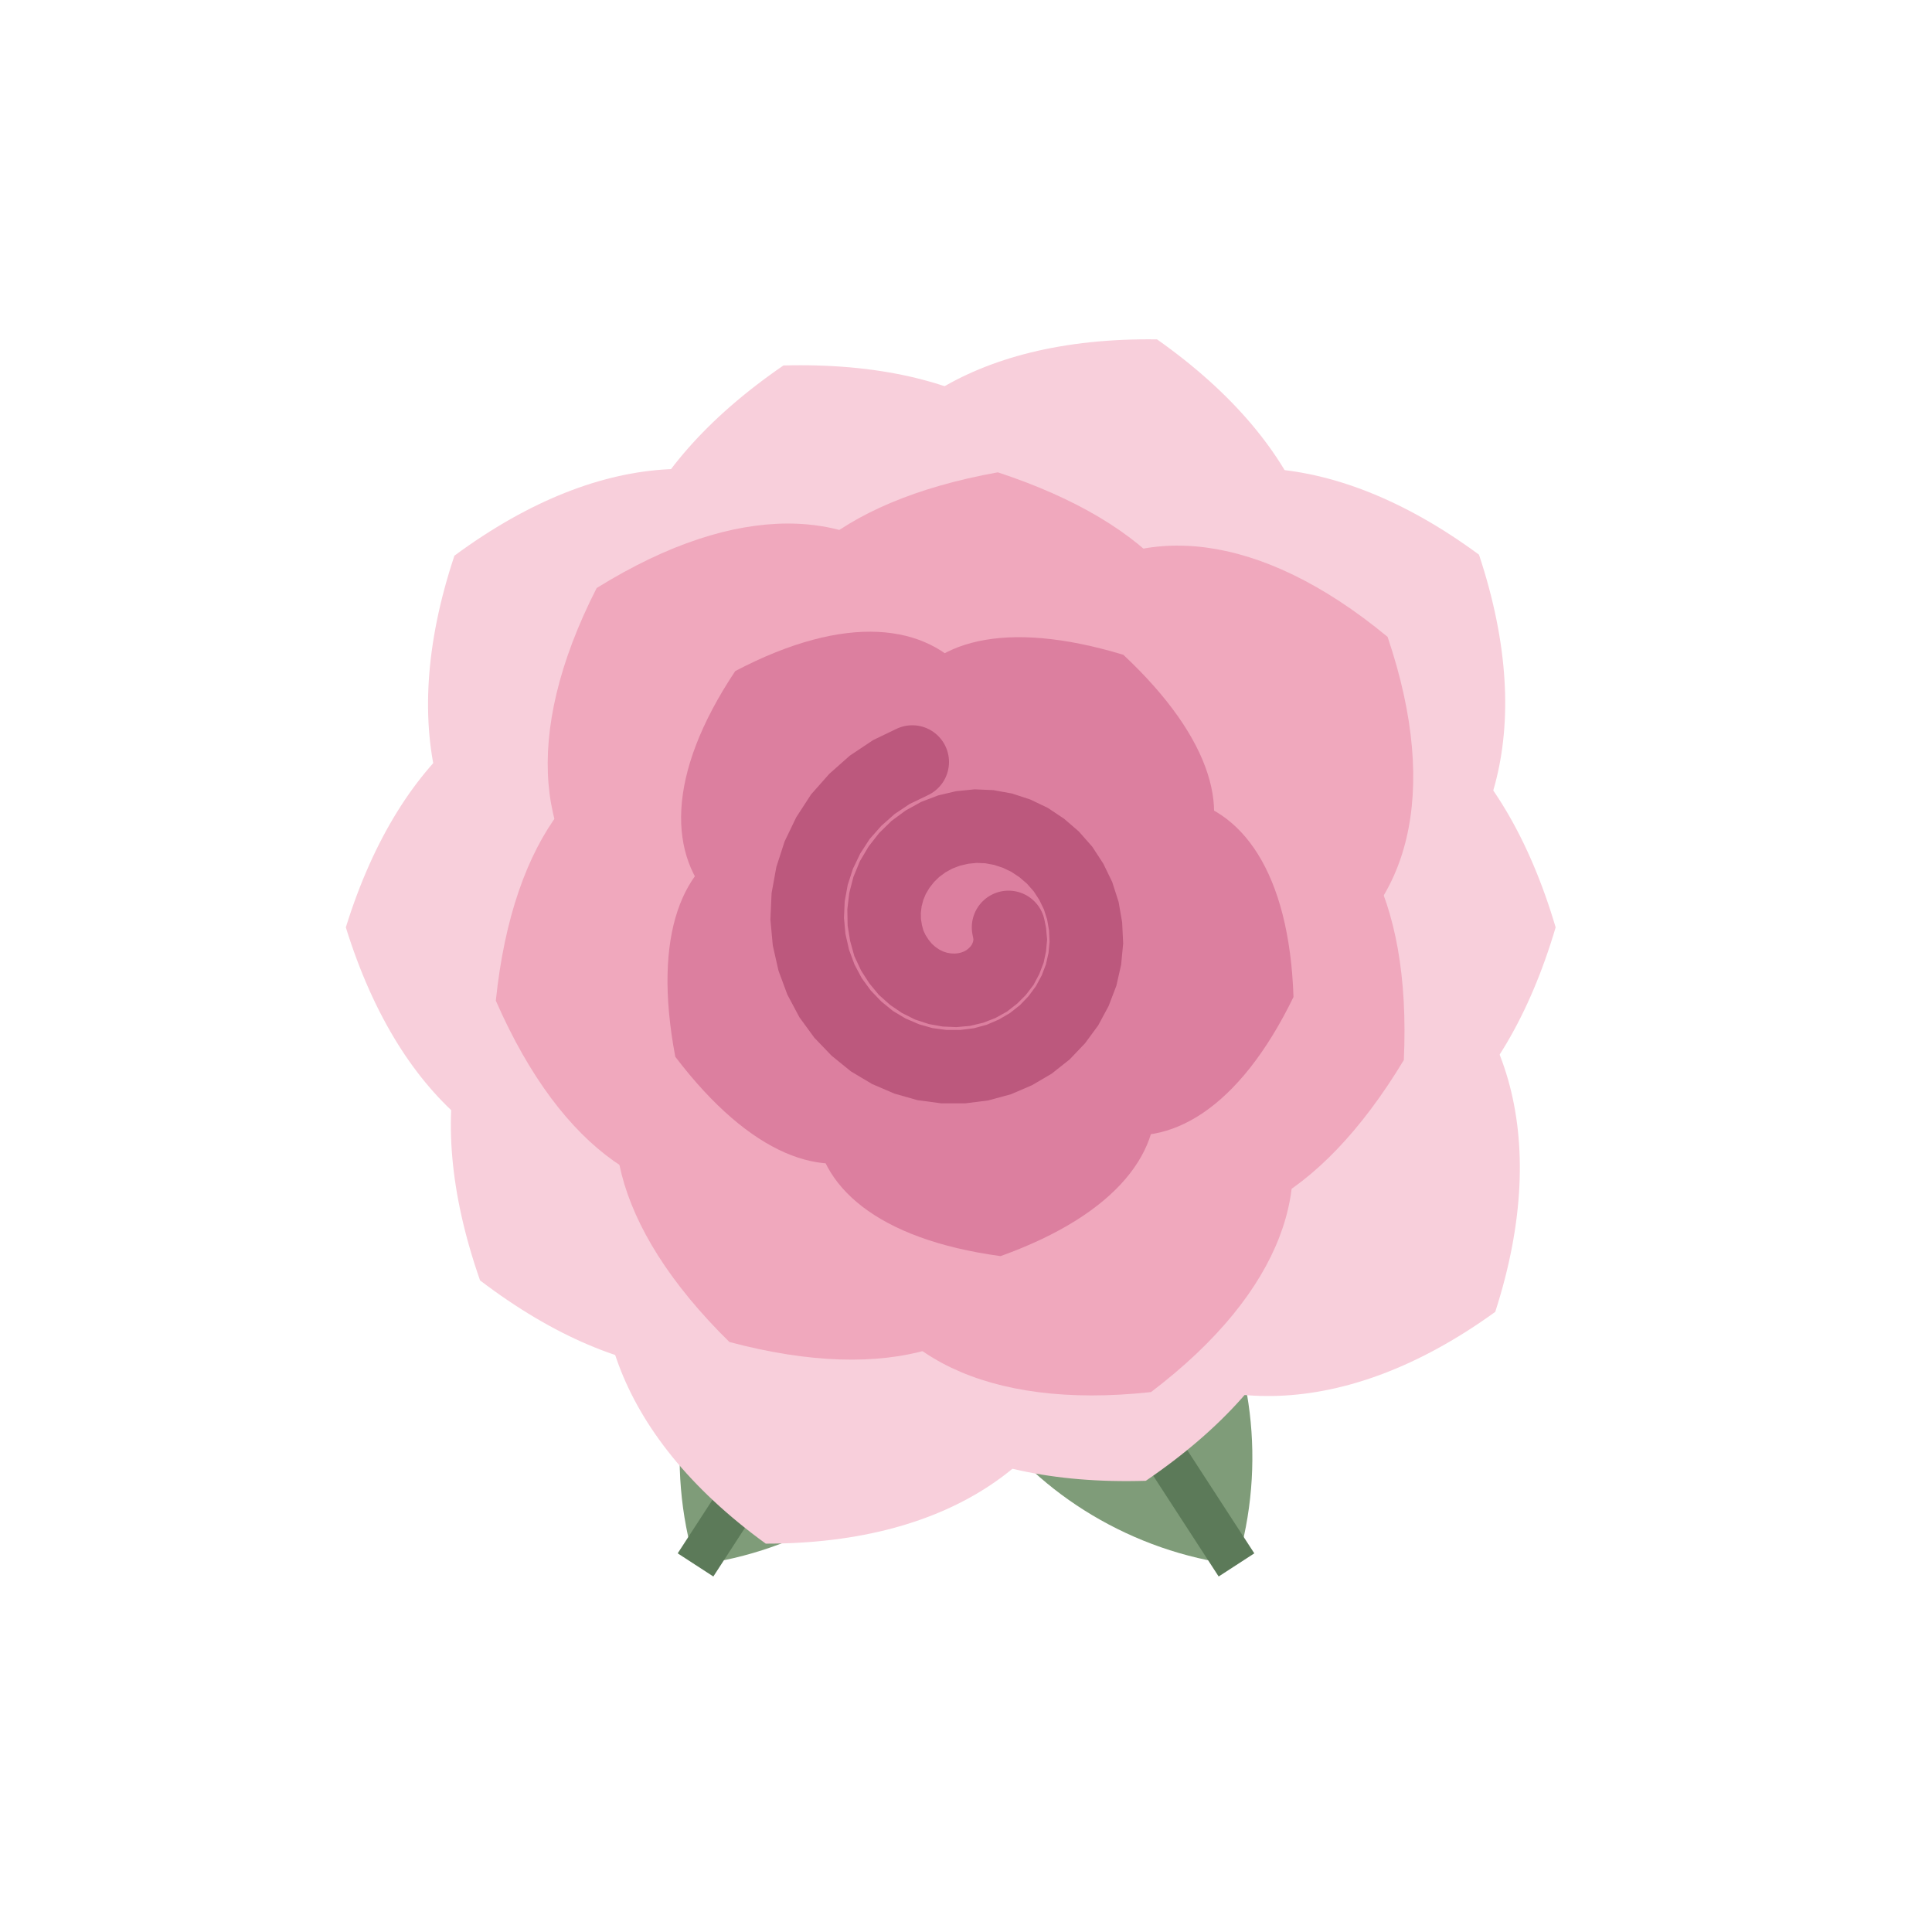
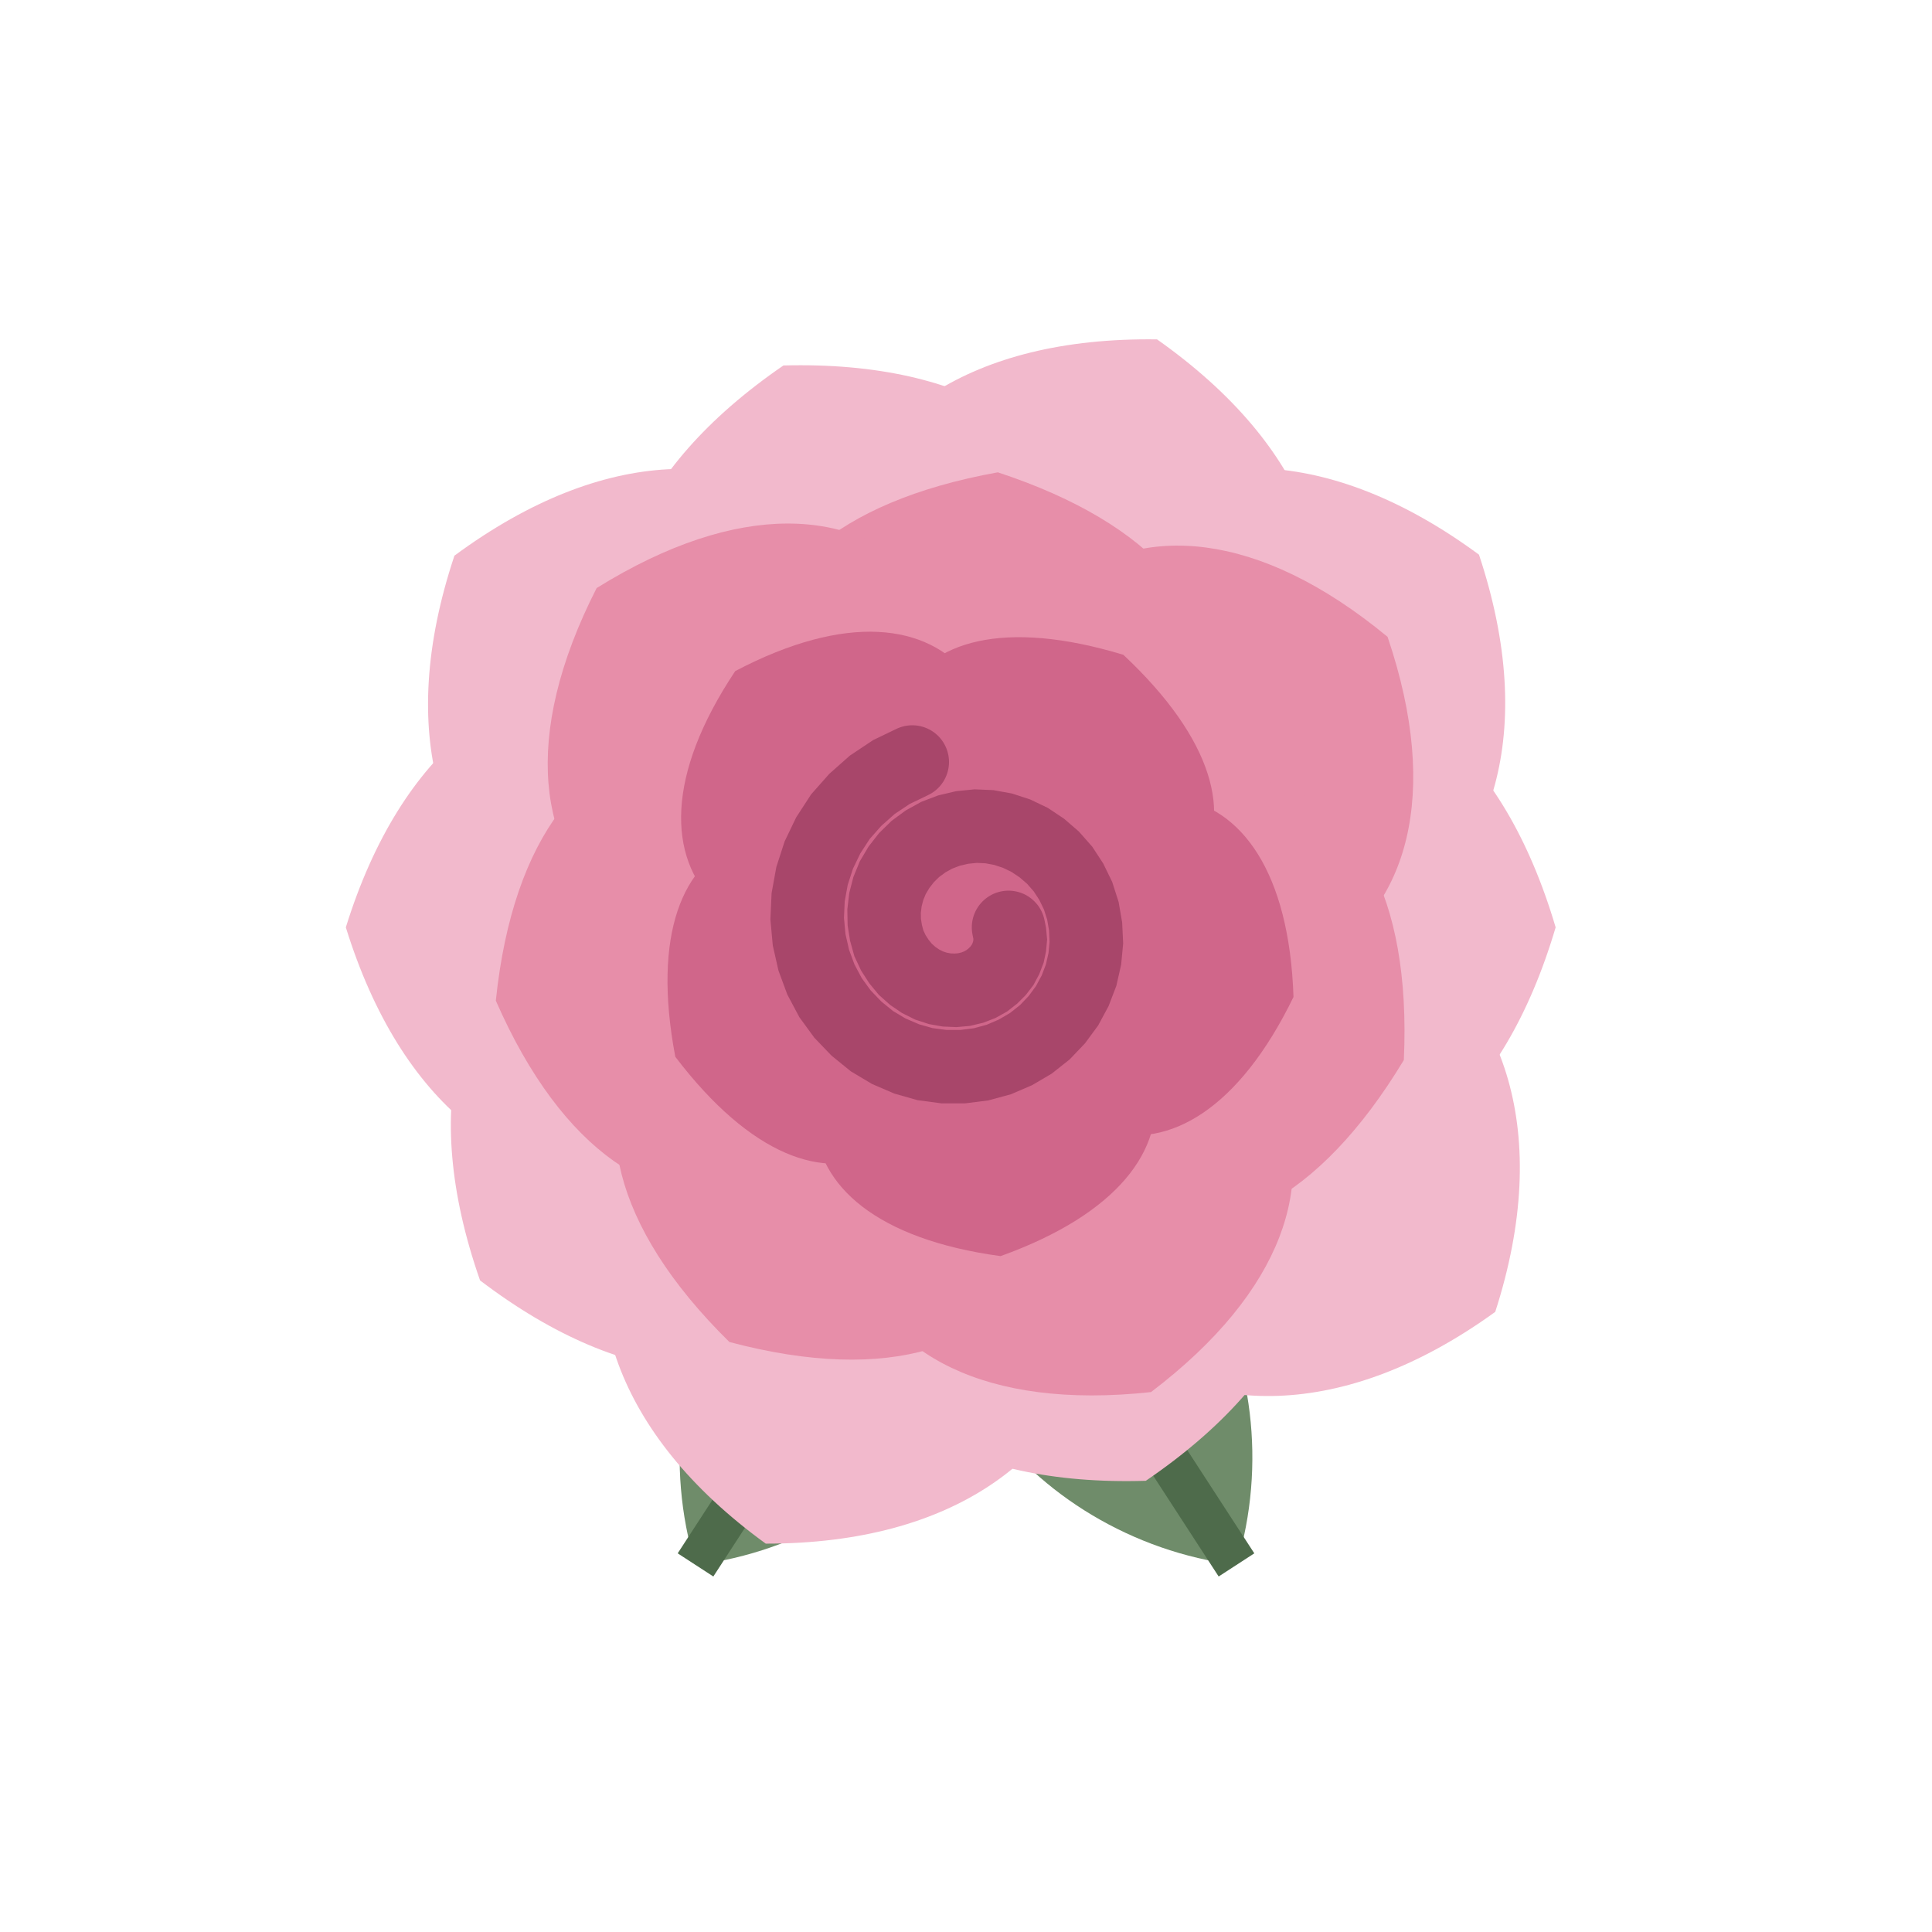
<svg xmlns="http://www.w3.org/2000/svg" viewBox="0 0 100 100">
-   <path d="M0 0 C-8.32 -7 -9.6 -20.5 0 -25 C9.6 -20.5 8.32 -7 0 0 Z" fill="#7f9c79" transform="translate(36 81) rotate(33)" />
-   <path d="M0 0 L0 -21" stroke="#5c7a59" stroke-width="2.2" fill="none" transform="translate(36 81) rotate(33)" />
-   <path d="M0 0 C-8.32 -7 -9.6 -20.5 0 -25 C9.6 -20.5 8.32 -7 0 0 Z" fill="#7f9c79" transform="translate(64 81) rotate(-33)" />
-   <path d="M0 0 L0 -21" stroke="#5c7a59" stroke-width="2.2" fill="none" transform="translate(64 81) rotate(-33)" />
-   <path d="M0 0 C-16.12 -8.96 -18.60 -26.24 0 -32 C18.60 -26.24 16.12 -8.96 0 0 Z" fill="#f8cfdb" transform="translate(50 48) rotate(18)" />
-   <path d="M0 0 C-16.12 -9.19 -18.60 -26.91 0 -32.82 C18.60 -26.91 16.12 -9.19 0 0 Z" fill="#f8cfdb" transform="translate(50 48) rotate(54)" />
-   <path d="M0 0 C-16.12 -8.54 -18.60 -25.02 0 -30.52 C18.60 -25.02 16.12 -8.54 0 0 Z" fill="#f8cfdb" transform="translate(50 48) rotate(90)" />
-   <path d="M0 0 C-16.12 -9.48 -18.60 -27.77 0 -33.86 C18.60 -27.77 16.12 -9.48 0 0 Z" fill="#f8cfdb" transform="translate(50 48) rotate(126)" />
-   <path d="M0 0 C-16.12 -8.43 -18.60 -24.70 0 -30.12 C18.60 -24.70 16.12 -8.43 0 0 Z" fill="#f8cfdb" transform="translate(50 48) rotate(162)" />
-   <path d="M0 0 C-16.12 -9.39 -18.60 -27.51 0 -33.54 C18.60 -27.51 16.12 -9.39 0 0 Z" fill="#f8cfdb" transform="translate(50 48) rotate(198)" />
-   <path d="M0 0 C-16.12 -8.71 -18.60 -25.50 0 -31.09 C18.60 -25.50 16.12 -8.71 0 0 Z" fill="#f8cfdb" transform="translate(50 48) rotate(234)" />
-   <path d="M0 0 C-16.12 -8.99 -18.60 -26.32 0 -32.10 C18.60 -26.32 16.12 -8.99 0 0 Z" fill="#f8cfdb" transform="translate(50 48) rotate(270)" />
-   <path d="M0 0 C-16.12 -9.16 -18.60 -26.84 0 -32.73 C18.60 -26.84 16.12 -9.16 0 0 Z" fill="#f8cfdb" transform="translate(50 48) rotate(306)" />
-   <path d="M0 0 C-16.12 -8.56 -18.60 -25.08 0 -30.58 C18.60 -25.08 16.12 -8.56 0 0 Z" fill="#f8cfdb" transform="translate(50 48) rotate(342)" />
-   <path d="M0 0 C-14.56 -6.61 -16.8 -19.36 0 -23.61 C16.8 -19.36 14.56 -6.61 0 0 Z" fill="#f0a8bd" transform="translate(50 48) rotate(4)" />
-   <path d="M0 0 C-14.56 -7.42 -16.8 -21.73 0 -26.50 C16.8 -21.73 14.56 -7.42 0 0 Z" fill="#f0a8bd" transform="translate(50 48) rotate(55.43)" />
-   <path d="M0 0 C-14.56 -6.63 -16.8 -19.42 0 -23.68 C16.8 -19.42 14.56 -6.63 0 0 Z" fill="#f0a8bd" transform="translate(50 48) rotate(106.86)" />
-   <path d="M0 0 C-14.56 -7.25 -16.8 -21.23 0 -25.89 C16.8 -21.23 14.56 -7.25 0 0 Z" fill="#f0a8bd" transform="translate(50 48) rotate(158.29)" />
-   <path d="M0 0 C-14.56 -6.92 -16.8 -20.27 0 -24.71 C16.8 -20.27 14.56 -6.92 0 0 Z" fill="#f0a8bd" transform="translate(50 48) rotate(209.71)" />
-   <path d="M0 0 C-14.56 -6.90 -16.8 -20.20 0 -24.63 C16.8 -20.20 14.56 -6.90 0 0 Z" fill="#f0a8bd" transform="translate(50 48) rotate(261.14)" />
-   <path d="M0 0 C-14.56 -7.27 -16.8 -21.28 0 -25.96 C16.8 -21.28 14.56 -7.27 0 0 Z" fill="#f0a8bd" transform="translate(50 48) rotate(312.57)" />
-   <path d="M0 0 C-10.92 -4.56 -12.6 -13.35 0 -16.29 C12.6 -13.35 10.92 -4.56 0 0 Z" fill="#dc7f9f" transform="translate(50 48) rotate(30)" />
-   <path d="M0 0 C-10.92 -4.85 -12.6 -14.21 0 -17.33 C12.6 -14.21 10.92 -4.85 0 0 Z" fill="#dc7f9f" transform="translate(50 48) rotate(102)" />
-   <path d="M0 0 C-10.92 -4.79 -12.6 -14.03 0 -17.11 C12.6 -14.03 10.92 -4.79 0 0 Z" fill="#dc7f9f" transform="translate(50 48) rotate(174)" />
-   <path d="M0 0 C-10.92 -4.61 -12.6 -13.50 0 -16.47 C12.6 -13.50 10.92 -4.61 0 0 Z" fill="#dc7f9f" transform="translate(50 48) rotate(246)" />
-   <path d="M0 0 C-10.92 -5 -12.6 -14.64 0 -17.85 C12.6 -14.64 10.92 -5 0 0 Z" fill="#dc7f9f" transform="translate(50 48) rotate(318)" />
-   <path d="M52.20 48.00L52.26 48.30L52.29 48.63L52.26 48.96L52.19 49.29L52.06 49.63L51.89 49.95L51.66 50.25L51.39 50.52L51.07 50.77L50.71 50.97L50.32 51.12L49.90 51.22L49.46 51.26L49 51.24L48.55 51.16L48.09 51.01L47.65 50.79L47.24 50.51L46.86 50.17L46.53 49.77L46.24 49.32L46.01 48.83L45.86 48.29L45.77 47.73L45.76 47.16L45.83 46.57L45.98 45.99L46.21 45.43L46.53 44.89L46.92 44.39L47.38 43.94L47.91 43.55L48.49 43.23L49.12 42.99L49.80 42.83L50.50 42.76L51.21 42.79L51.92 42.92L52.62 43.15L53.29 43.47L53.92 43.89L54.50 44.39L55.02 44.98L55.45 45.64L55.80 46.36L56.05 47.14L56.19 47.95L56.23 48.79L56.15 49.63L55.96 50.47L55.65 51.28L55.23 52.06L54.70 52.78L54.08 53.43L53.36 54.00L52.56 54.47L51.70 54.84L50.78 55.09L49.83 55.21L48.86 55.21L47.88 55.08L46.93 54.81L46 54.41L45.13 53.89L44.33 53.24L43.61 52.49L42.99 51.64L42.49 50.70L42.12 49.70L41.88 48.64L41.78 47.55L41.83 46.44L42.03 45.34L42.38 44.26L42.87 43.24L43.50 42.27L44.27 41.40L45.15 40.62L46.14 39.96L47.22 39.44" fill="none" stroke="#bc587d" stroke-width="3.8" stroke-linecap="round" />
+   <path d="M0 0 C-8.32 -7 -9.6 -20.5 0 -25 C9.6 -20.5 8.32 -7 0 0 Z" fill="#6f8c6a" transform="translate(36 81) rotate(33)" />
+   <path d="M0 0 L0 -21" stroke="#4e6b4b" stroke-width="2.2" fill="none" transform="translate(36 81) rotate(33)" />
+   <path d="M0 0 C-8.32 -7 -9.6 -20.5 0 -25 C9.6 -20.5 8.32 -7 0 0 Z" fill="#6f8c6a" transform="translate(64 81) rotate(-33)" />
+   <path d="M0 0 L0 -21" stroke="#4e6b4b" stroke-width="2.2" fill="none" transform="translate(64 81) rotate(-33)" />
+   <path d="M0 0 C-16.12 -8.96 -18.60 -26.24 0 -32 C18.60 -26.24 16.12 -8.96 0 0 Z" fill="#f2b9cc" transform="translate(50 48) rotate(18)" />
+   <path d="M0 0 C-16.12 -9.19 -18.60 -26.91 0 -32.82 C18.60 -26.91 16.12 -9.19 0 0 Z" fill="#f2b9cc" transform="translate(50 48) rotate(54)" />
+   <path d="M0 0 C-16.12 -8.54 -18.60 -25.02 0 -30.52 C18.60 -25.02 16.12 -8.54 0 0 Z" fill="#f2b9cc" transform="translate(50 48) rotate(90)" />
+   <path d="M0 0 C-16.12 -9.48 -18.60 -27.77 0 -33.86 C18.60 -27.77 16.12 -9.48 0 0 Z" fill="#f2b9cc" transform="translate(50 48) rotate(126)" />
+   <path d="M0 0 C-16.12 -8.43 -18.60 -24.70 0 -30.12 C18.60 -24.70 16.12 -8.43 0 0 Z" fill="#f2b9cc" transform="translate(50 48) rotate(162)" />
+   <path d="M0 0 C-16.12 -9.39 -18.60 -27.51 0 -33.54 C18.60 -27.51 16.12 -9.39 0 0 Z" fill="#f2b9cc" transform="translate(50 48) rotate(198)" />
+   <path d="M0 0 C-16.12 -8.71 -18.60 -25.50 0 -31.09 C18.60 -25.50 16.12 -8.71 0 0 Z" fill="#f2b9cc" transform="translate(50 48) rotate(234)" />
+   <path d="M0 0 C-16.12 -8.99 -18.60 -26.32 0 -32.10 C18.60 -26.32 16.12 -8.99 0 0 Z" fill="#f2b9cc" transform="translate(50 48) rotate(270)" />
+   <path d="M0 0 C-16.12 -9.16 -18.60 -26.84 0 -32.73 C18.60 -26.84 16.12 -9.16 0 0 Z" fill="#f2b9cc" transform="translate(50 48) rotate(306)" />
+   <path d="M0 0 C-16.12 -8.56 -18.60 -25.08 0 -30.58 C18.60 -25.08 16.12 -8.56 0 0 Z" fill="#f2b9cc" transform="translate(50 48) rotate(342)" />
+   <path d="M0 0 C-14.56 -6.61 -16.8 -19.36 0 -23.61 C16.8 -19.36 14.56 -6.61 0 0 Z" fill="#e78ea9" transform="translate(50 48) rotate(4)" />
+   <path d="M0 0 C-14.56 -7.42 -16.8 -21.73 0 -26.50 C16.8 -21.73 14.56 -7.42 0 0 Z" fill="#e78ea9" transform="translate(50 48) rotate(55.43)" />
+   <path d="M0 0 C-14.56 -6.63 -16.8 -19.42 0 -23.68 C16.8 -19.42 14.56 -6.63 0 0 Z" fill="#e78ea9" transform="translate(50 48) rotate(106.86)" />
+   <path d="M0 0 C-14.56 -7.25 -16.8 -21.23 0 -25.89 C16.8 -21.23 14.56 -7.25 0 0 Z" fill="#e78ea9" transform="translate(50 48) rotate(158.29)" />
+   <path d="M0 0 C-14.56 -6.92 -16.8 -20.27 0 -24.71 C16.8 -20.27 14.56 -6.92 0 0 Z" fill="#e78ea9" transform="translate(50 48) rotate(209.71)" />
+   <path d="M0 0 C-14.56 -6.90 -16.8 -20.20 0 -24.63 C16.8 -20.20 14.56 -6.90 0 0 Z" fill="#e78ea9" transform="translate(50 48) rotate(261.14)" />
+   <path d="M0 0 C-14.56 -7.27 -16.8 -21.28 0 -25.96 C16.8 -21.28 14.56 -7.27 0 0 Z" fill="#e78ea9" transform="translate(50 48) rotate(312.57)" />
+   <path d="M0 0 C-10.92 -4.56 -12.6 -13.35 0 -16.29 C12.6 -13.35 10.92 -4.56 0 0 Z" fill="#d0668a" transform="translate(50 48) rotate(30)" />
+   <path d="M0 0 C-10.92 -4.85 -12.6 -14.21 0 -17.33 C12.6 -14.21 10.92 -4.85 0 0 Z" fill="#d0668a" transform="translate(50 48) rotate(102)" />
+   <path d="M0 0 C-10.92 -4.79 -12.6 -14.03 0 -17.11 C12.6 -14.03 10.92 -4.79 0 0 Z" fill="#d0668a" transform="translate(50 48) rotate(174)" />
+   <path d="M0 0 C-10.92 -4.61 -12.6 -13.50 0 -16.47 C12.6 -13.50 10.92 -4.61 0 0 Z" fill="#d0668a" transform="translate(50 48) rotate(246)" />
+   <path d="M0 0 C-10.92 -5 -12.6 -14.64 0 -17.85 C12.6 -14.64 10.92 -5 0 0 Z" fill="#d0668a" transform="translate(50 48) rotate(318)" />
+   <path d="M52.20 48.00L52.26 48.30L52.29 48.63L52.26 48.96L52.19 49.29L52.06 49.63L51.89 49.95L51.66 50.25L51.39 50.52L51.07 50.77L50.71 50.97L50.32 51.12L49.90 51.22L49.46 51.26L49 51.24L48.55 51.16L48.09 51.01L47.65 50.79L47.24 50.51L46.86 50.17L46.53 49.77L46.24 49.32L46.01 48.83L45.86 48.29L45.77 47.73L45.76 47.16L45.83 46.57L45.98 45.99L46.21 45.43L46.53 44.89L46.92 44.39L47.38 43.94L47.91 43.55L48.49 43.23L49.12 42.99L49.80 42.83L50.50 42.76L51.21 42.79L51.92 42.92L52.62 43.15L53.29 43.47L53.92 43.89L54.50 44.39L55.02 44.98L55.45 45.64L55.80 46.36L56.05 47.14L56.19 47.95L56.23 48.79L56.15 49.63L55.96 50.47L55.65 51.28L55.23 52.06L54.70 52.78L54.08 53.43L53.36 54.00L52.56 54.47L51.70 54.84L50.78 55.09L49.83 55.21L48.86 55.21L47.88 55.08L46.93 54.81L46 54.41L45.13 53.89L44.33 53.24L43.61 52.49L42.99 51.64L42.49 50.70L42.12 49.70L41.88 48.64L41.78 47.55L41.83 46.44L42.03 45.34L42.38 44.26L42.87 43.24L43.50 42.27L44.27 41.40L45.15 40.62L46.14 39.96L47.22 39.44" fill="none" stroke="#a8466a" stroke-width="3.8" stroke-linecap="round" />
</svg>
